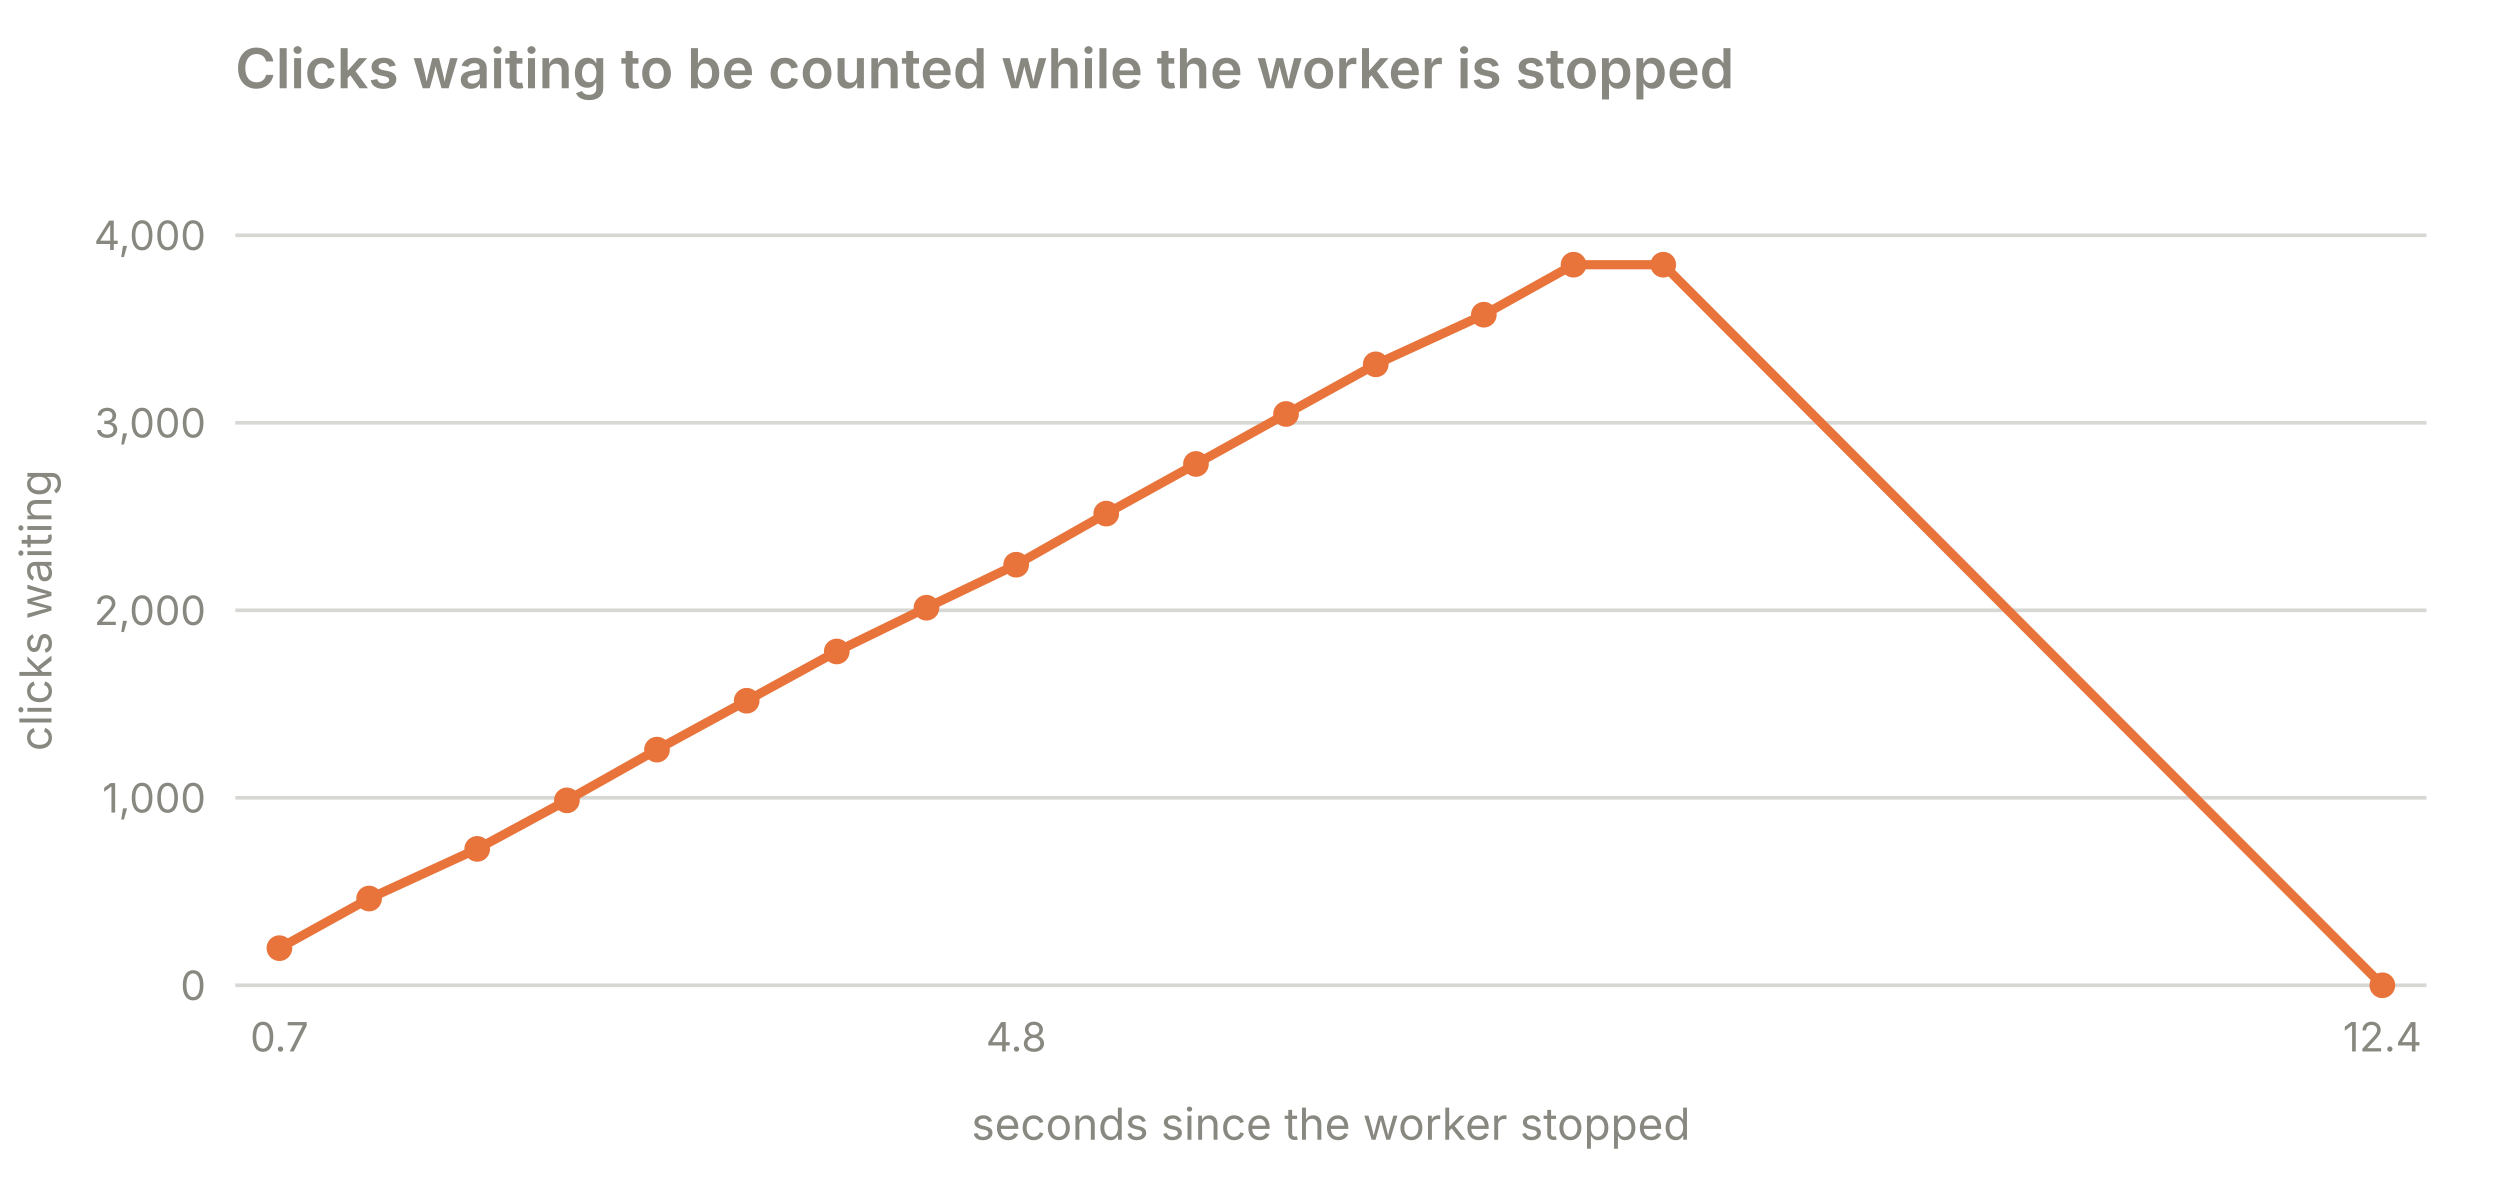
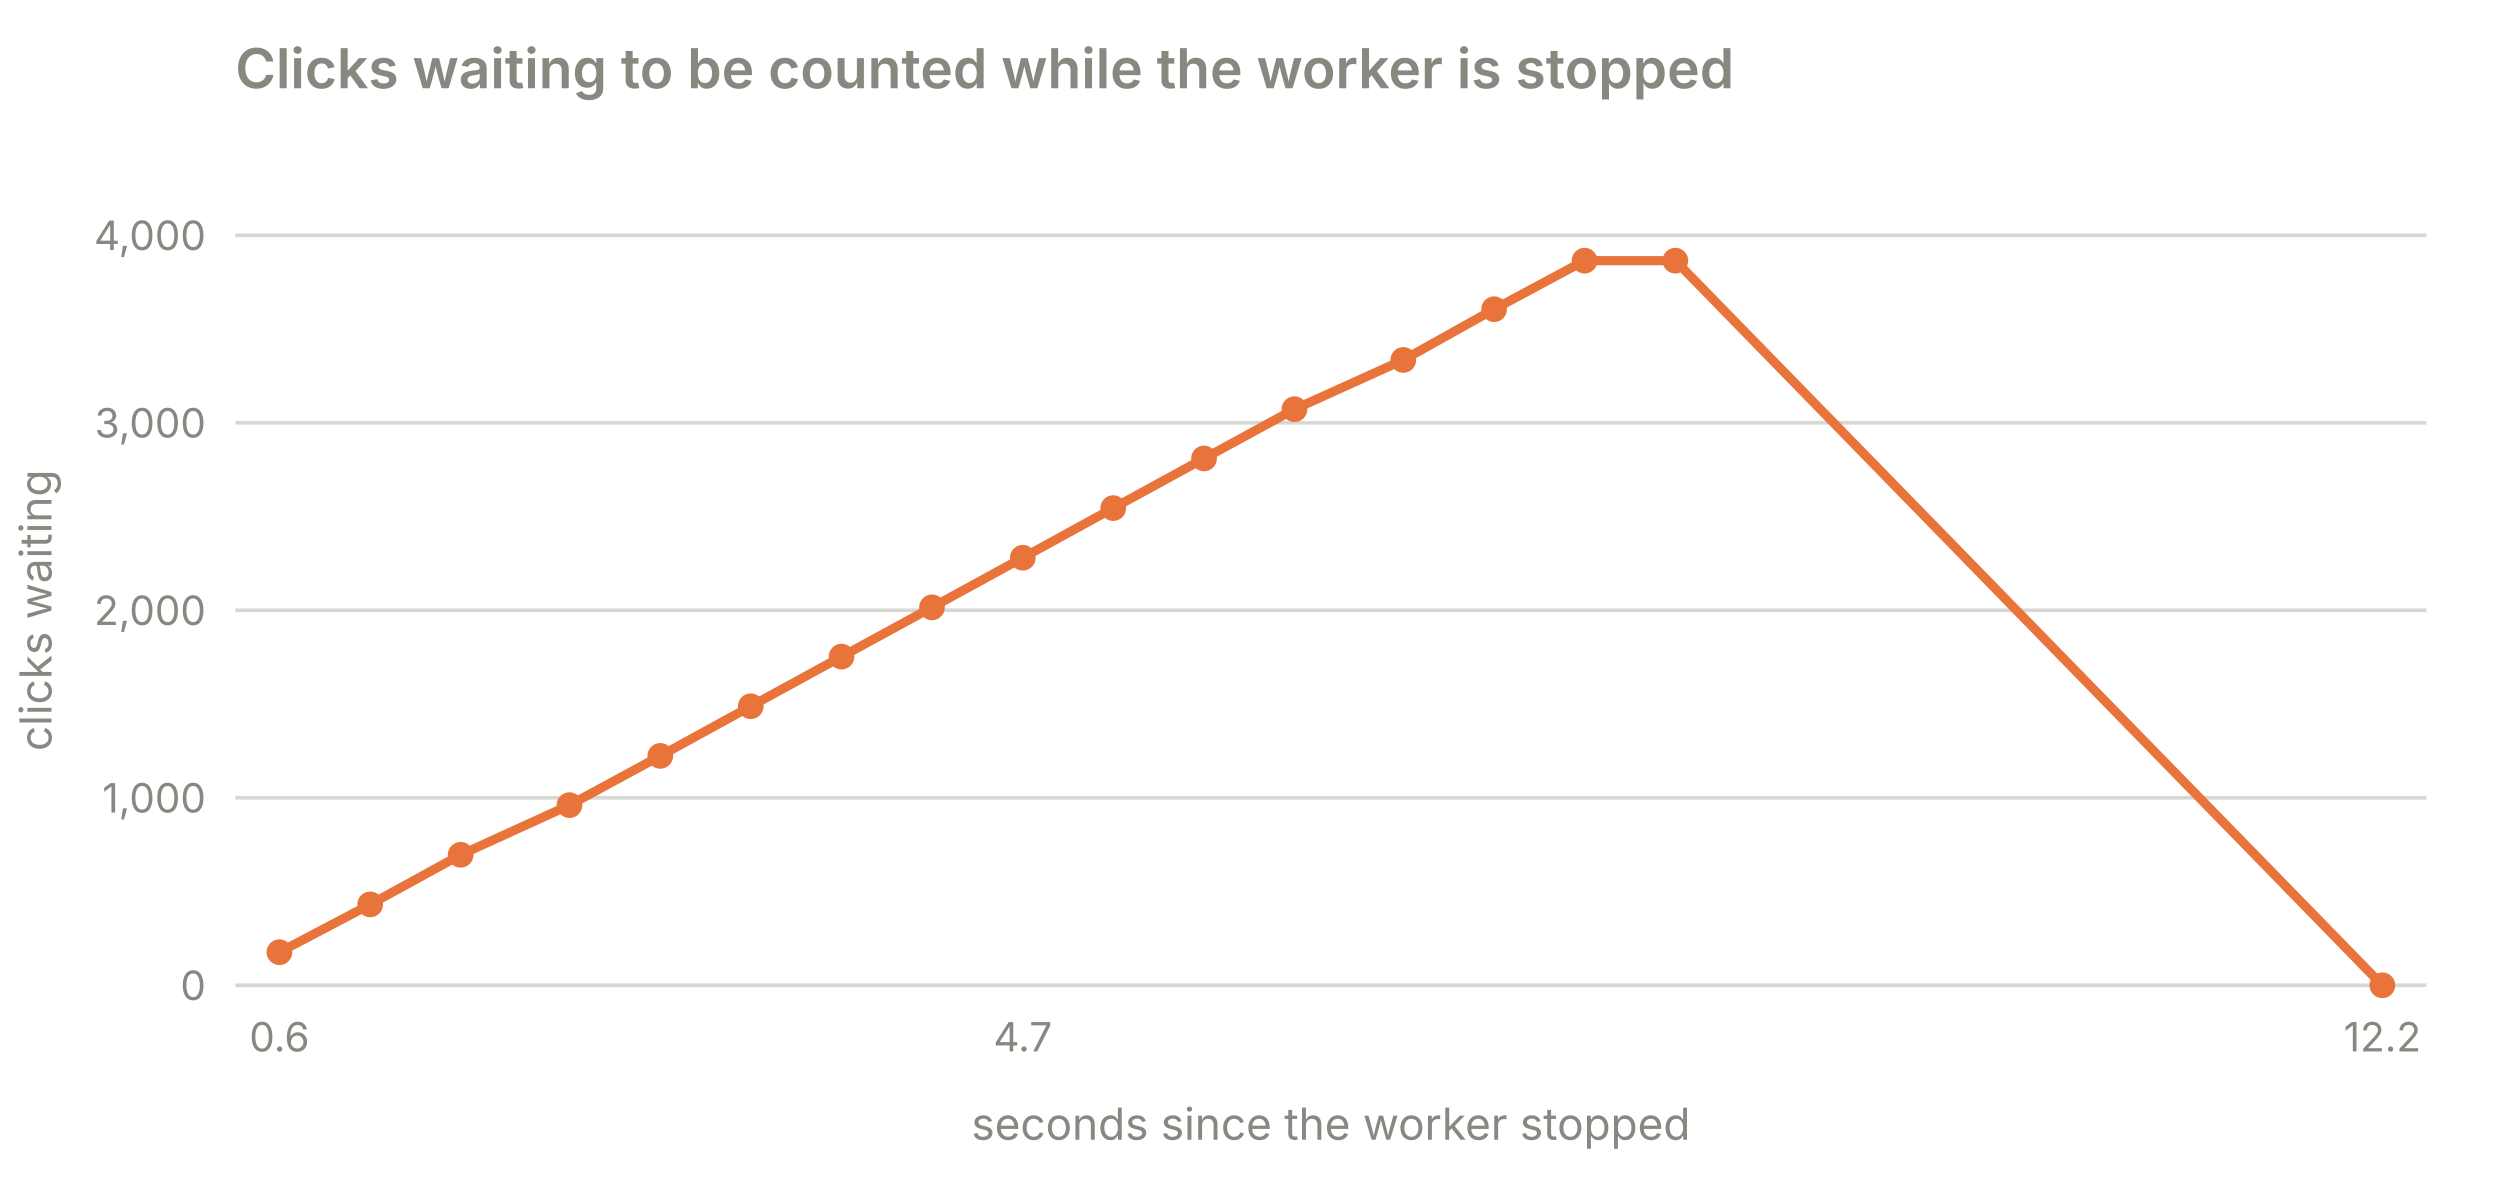
<svg xmlns="http://www.w3.org/2000/svg" viewBox="0 0 680 320" width="680" height="320" font-family="system-ui, -apple-system, Segoe UI, sans-serif">
  <text x="64" y="24" font-size="15" font-weight="600" fill="#888780">Clicks waiting to be counted while the worker is stopped</text>
  <text x="14" y="166.0" font-size="12" fill="#888780" text-anchor="middle" transform="rotate(-90 14 166.0)">clicks waiting</text>
  <line x1="64" x2="660" y1="268.0" y2="268.0" stroke="#88878055" stroke-width="1" />
  <text x="56" y="272.0" font-size="11" fill="#888780" text-anchor="end">0</text>
  <line x1="64" x2="660" y1="217.0" y2="217.0" stroke="#88878055" stroke-width="1" />
  <text x="56" y="221.0" font-size="11" fill="#888780" text-anchor="end">1,000</text>
  <line x1="64" x2="660" y1="166.0" y2="166.0" stroke="#88878055" stroke-width="1" />
  <text x="56" y="170.0" font-size="11" fill="#888780" text-anchor="end">2,000</text>
  <line x1="64" x2="660" y1="115.0" y2="115.0" stroke="#88878055" stroke-width="1" />
  <text x="56" y="119.0" font-size="11" fill="#888780" text-anchor="end">3,000</text>
  <line x1="64" x2="660" y1="64.0" y2="64.0" stroke="#88878055" stroke-width="1" />
  <text x="56" y="68.0" font-size="11" fill="#888780" text-anchor="end">4,000</text>
-   <text x="76.0" y="286" font-size="11" fill="#888780" text-anchor="middle">0.7</text>
-   <text x="276.4" y="286" font-size="11" fill="#888780" text-anchor="middle">4.8</text>
-   <text x="648.0" y="286" font-size="11" fill="#888780" text-anchor="middle">12.4</text>
+   <text x="76.0" y="286" font-size="11" fill="#888780" text-anchor="middle">0.6</text>
+   <text x="278.2" y="286" font-size="11" fill="#888780" text-anchor="middle">4.7</text>
+   <text x="648.0" y="286" font-size="11" fill="#888780" text-anchor="middle">12.2</text>
  <text x="362.0" y="310" font-size="12" fill="#888780" text-anchor="middle">seconds since the worker stopped</text>
-   <polyline points="76.0,257.9 100.4,244.4 129.8,230.9 154.2,217.7 178.7,203.9 203.1,190.6 227.6,177.2 252.0,165.3 276.4,153.6 300.9,139.7 325.3,126.2 349.8,112.6 374.2,99.1 403.6,85.6 428.0,72.0 452.4,72.0 648.0,268.0" fill="none" stroke="#e8743b" stroke-width="2.5" stroke-linejoin="round" stroke-linecap="round" />
-   <circle cx="76.0" cy="257.9" r="3.5" fill="#e8743b" />
-   <circle cx="100.4" cy="244.4" r="3.5" fill="#e8743b" />
-   <circle cx="129.8" cy="230.9" r="3.5" fill="#e8743b" />
-   <circle cx="154.2" cy="217.7" r="3.5" fill="#e8743b" />
-   <circle cx="178.7" cy="203.9" r="3.5" fill="#e8743b" />
-   <circle cx="203.1" cy="190.6" r="3.5" fill="#e8743b" />
-   <circle cx="227.6" cy="177.2" r="3.5" fill="#e8743b" />
-   <circle cx="252.0" cy="165.3" r="3.5" fill="#e8743b" />
-   <circle cx="276.4" cy="153.6" r="3.5" fill="#e8743b" />
-   <circle cx="300.9" cy="139.7" r="3.5" fill="#e8743b" />
-   <circle cx="325.3" cy="126.2" r="3.5" fill="#e8743b" />
-   <circle cx="349.8" cy="112.6" r="3.5" fill="#e8743b" />
-   <circle cx="374.2" cy="99.1" r="3.5" fill="#e8743b" />
-   <circle cx="403.6" cy="85.6" r="3.5" fill="#e8743b" />
-   <circle cx="428.0" cy="72.0" r="3.5" fill="#e8743b" />
-   <circle cx="452.4" cy="72.0" r="3.5" fill="#e8743b" />
+   <polyline points="76.0,259.0 100.7,246.0 125.3,232.5 154.9,219.0 179.6,205.6 204.2,192.1 228.9,178.6 253.5,165.2 278.2,151.7 302.8,138.2 327.5,124.7 352.1,111.3 381.7,97.9 406.4,84.1 431.0,70.9 455.7,70.9 648.0,268.0" fill="none" stroke="#e8743b" stroke-width="2.5" stroke-linejoin="round" stroke-linecap="round" />
+   <circle cx="76.0" cy="259.0" r="3.5" fill="#e8743b" />
+   <circle cx="100.7" cy="246.0" r="3.5" fill="#e8743b" />
+   <circle cx="125.3" cy="232.5" r="3.5" fill="#e8743b" />
+   <circle cx="154.9" cy="219.0" r="3.5" fill="#e8743b" />
+   <circle cx="179.6" cy="205.6" r="3.5" fill="#e8743b" />
+   <circle cx="204.2" cy="192.1" r="3.5" fill="#e8743b" />
+   <circle cx="228.9" cy="178.6" r="3.5" fill="#e8743b" />
+   <circle cx="253.5" cy="165.2" r="3.5" fill="#e8743b" />
+   <circle cx="278.2" cy="151.7" r="3.5" fill="#e8743b" />
+   <circle cx="302.8" cy="138.2" r="3.5" fill="#e8743b" />
+   <circle cx="327.5" cy="124.7" r="3.5" fill="#e8743b" />
+   <circle cx="352.1" cy="111.3" r="3.5" fill="#e8743b" />
+   <circle cx="381.7" cy="97.9" r="3.5" fill="#e8743b" />
+   <circle cx="406.4" cy="84.1" r="3.5" fill="#e8743b" />
+   <circle cx="431.0" cy="70.9" r="3.5" fill="#e8743b" />
+   <circle cx="455.7" cy="70.9" r="3.5" fill="#e8743b" />
  <circle cx="648.0" cy="268.0" r="3.5" fill="#e8743b" />
</svg>
